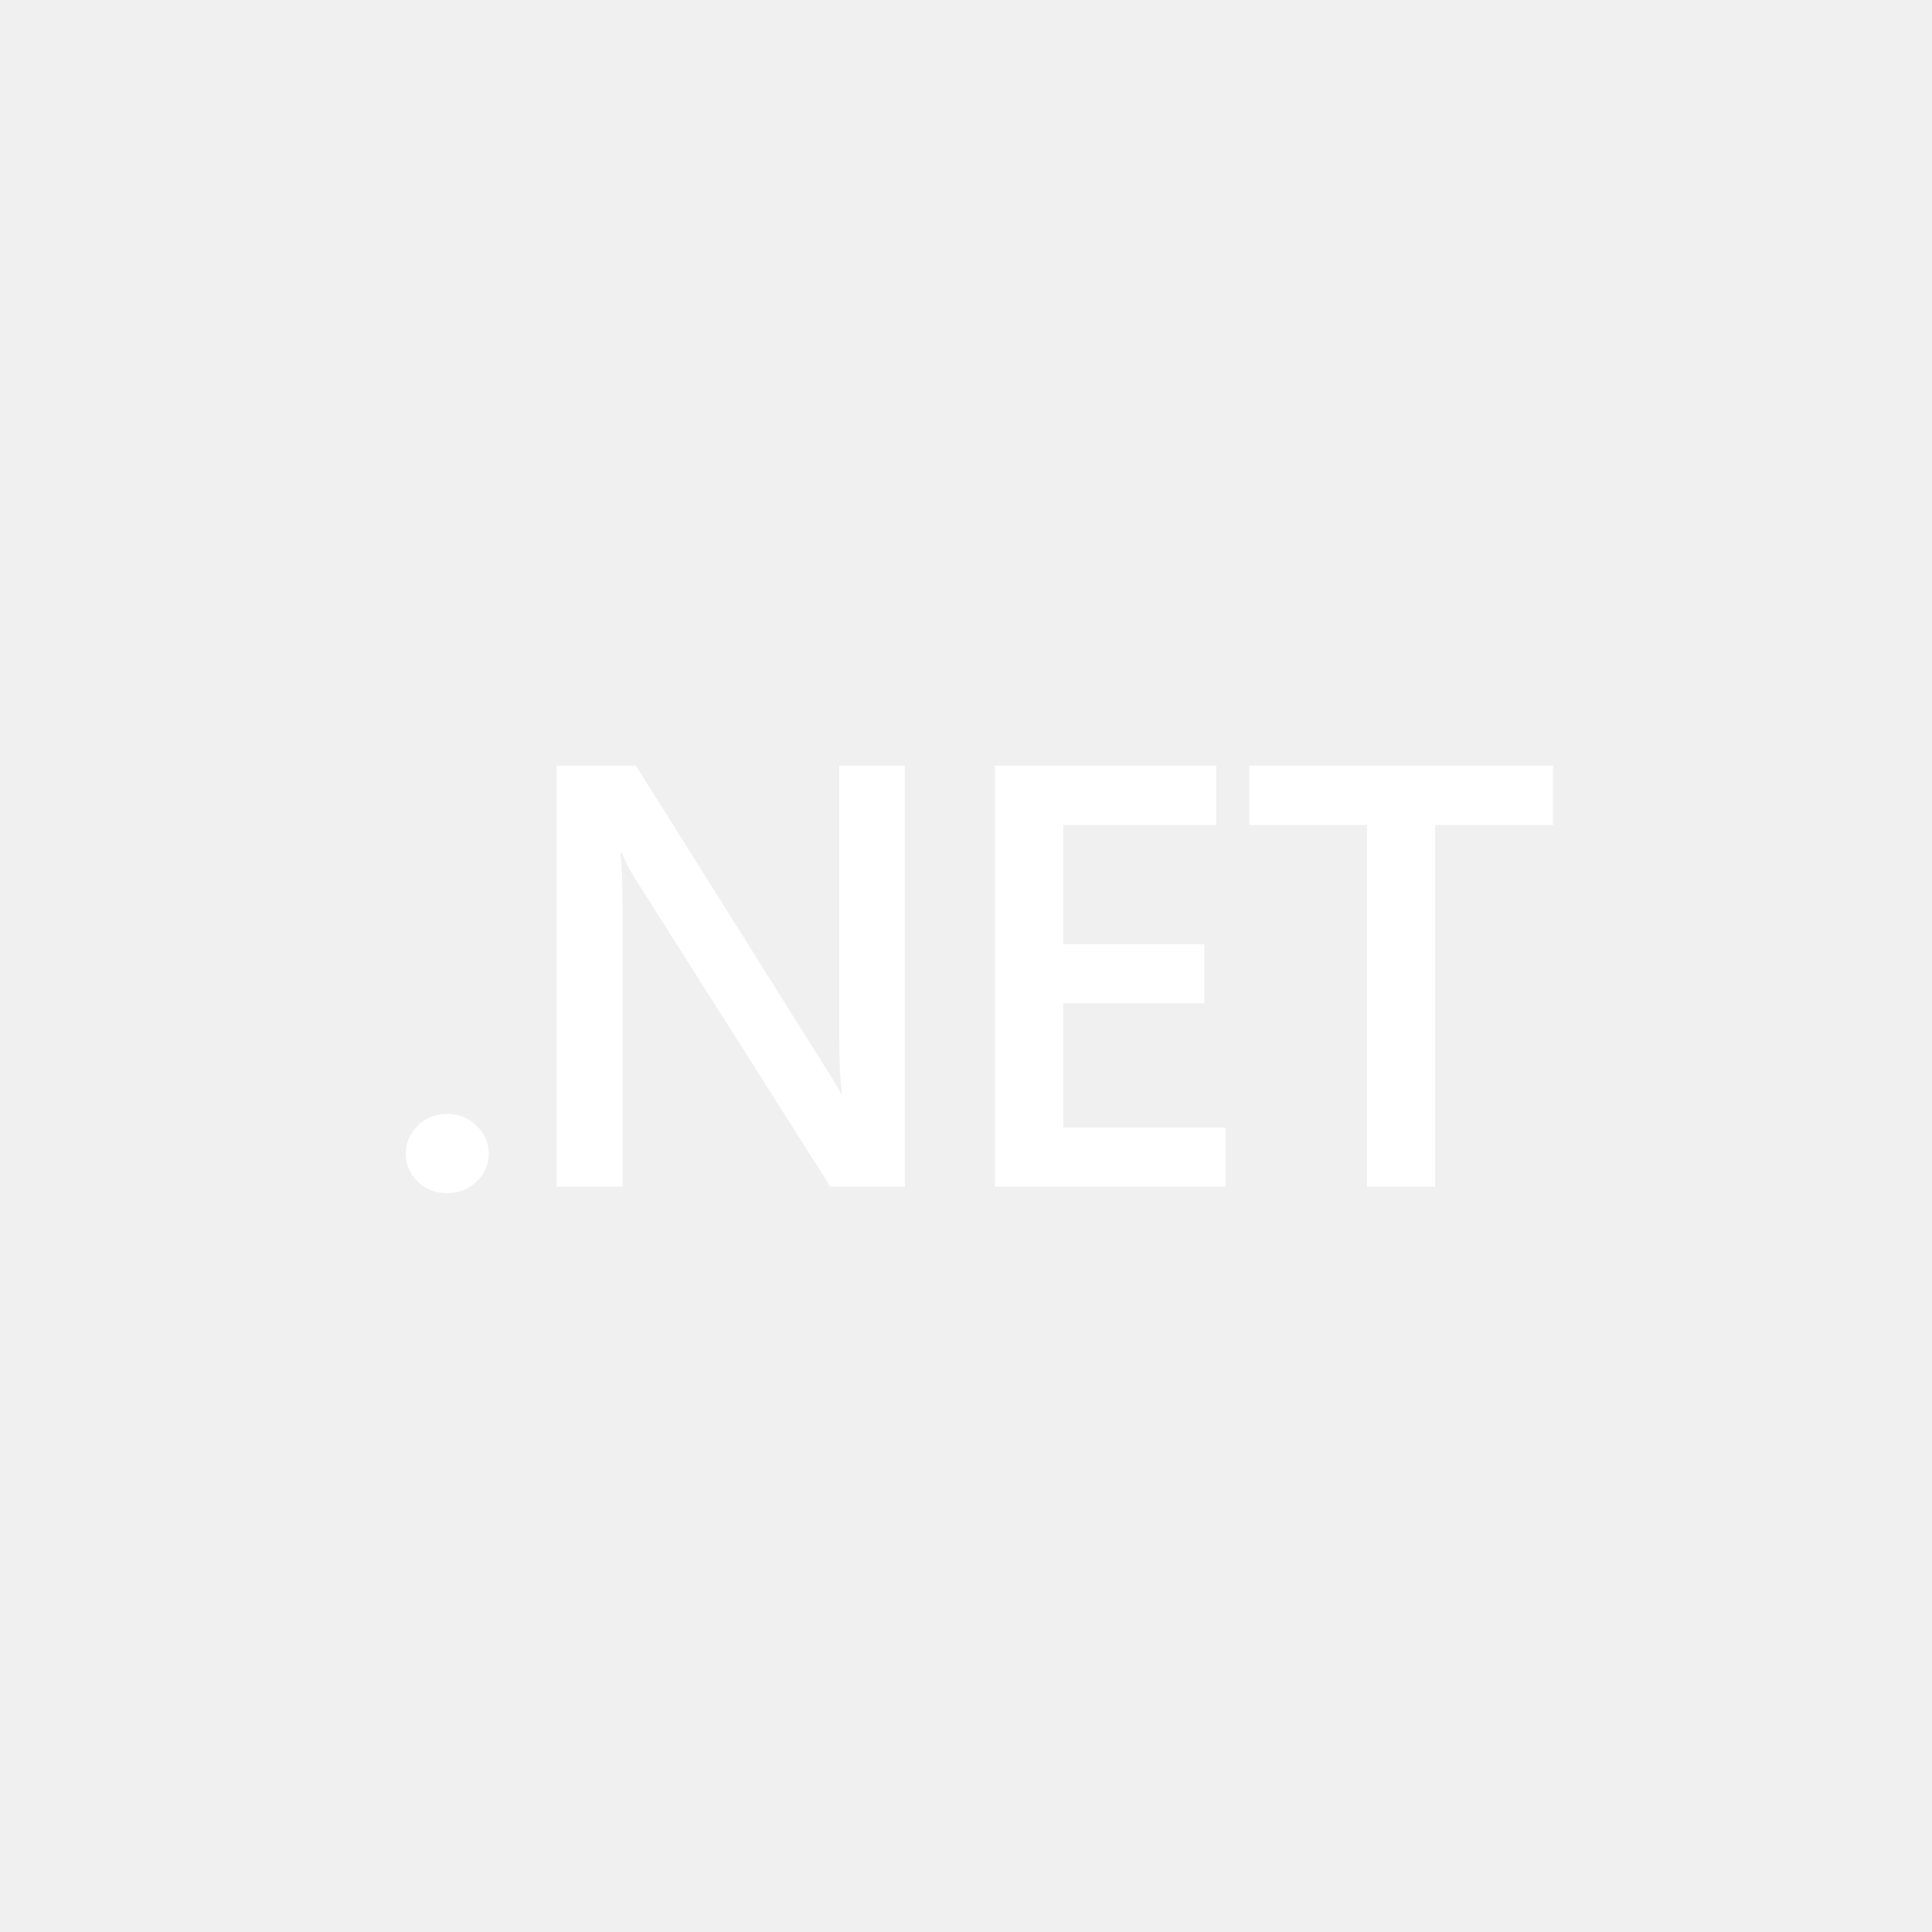
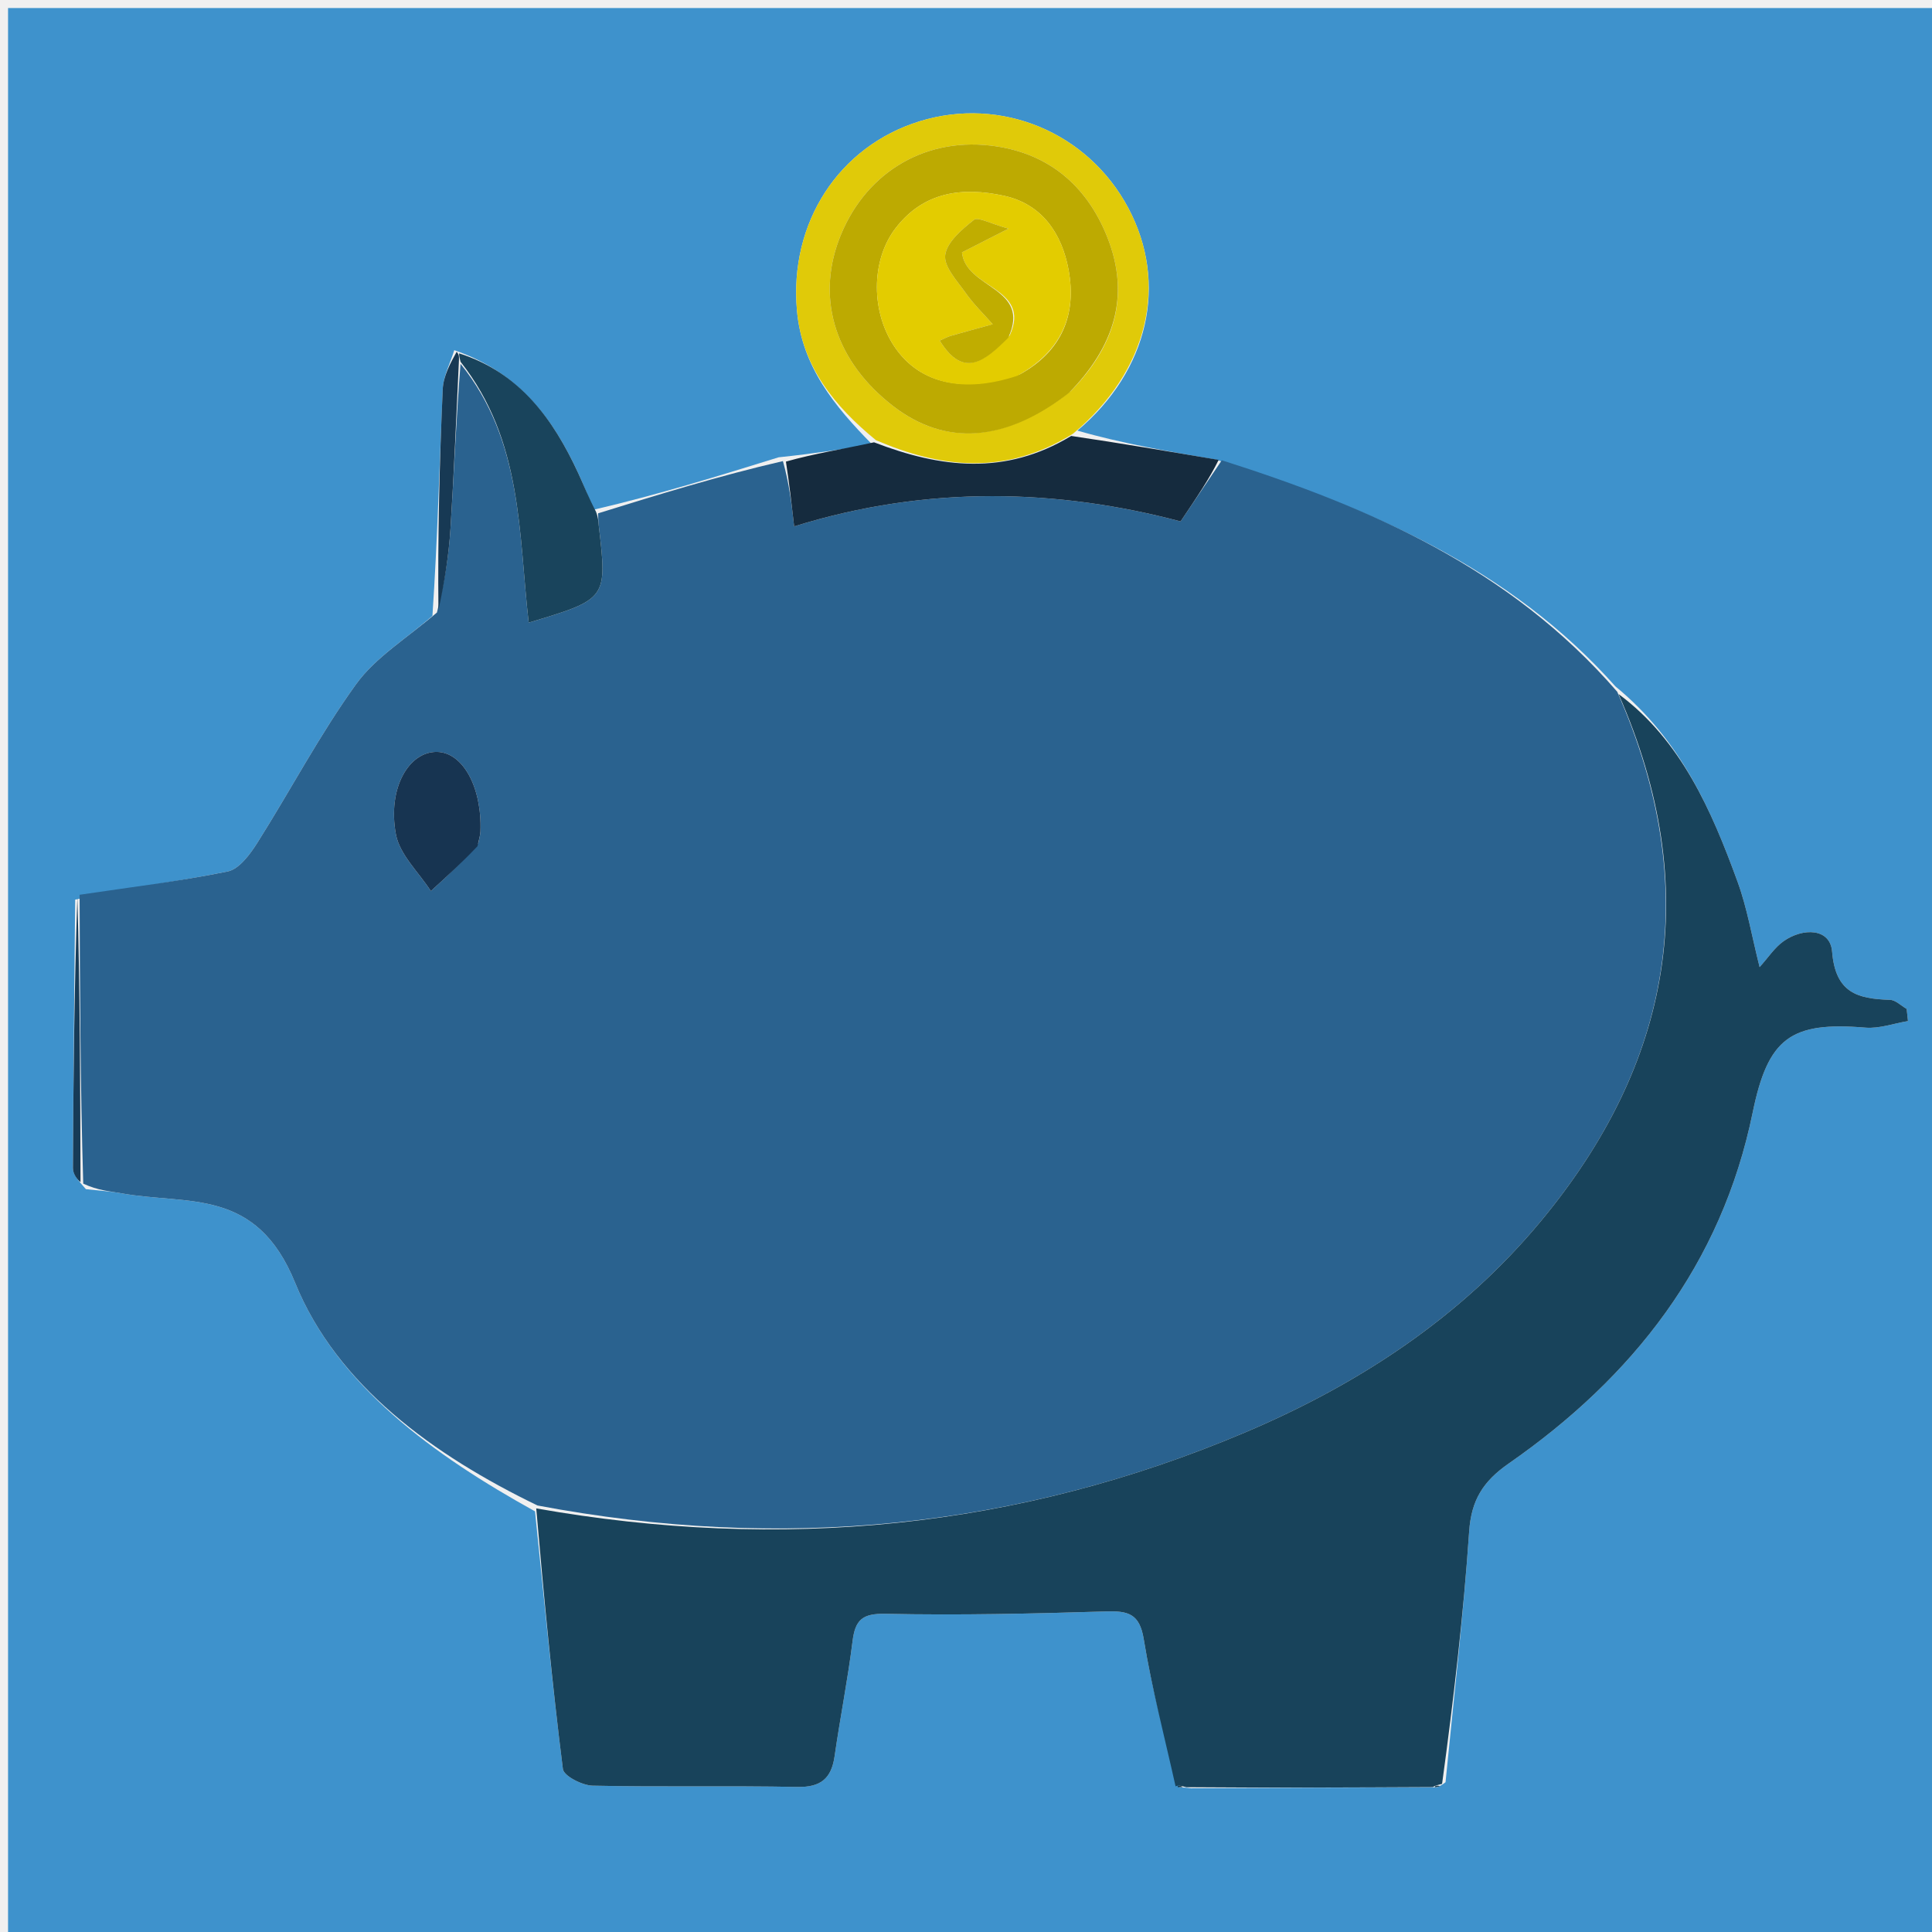
- <svg xmlns="http://www.w3.org/2000/svg" width="456" height="456" viewBox="0 0 456 456" version="1.1" xml:space="preserve" style="fill-rule:evenodd;clip-rule:evenodd;stroke-linejoin:round;stroke-miterlimit:2;">
-   <path d="m 105.5,281.609 c -2.703,0 -5.001,-0.9 -6.893,-2.702 -1.892,-1.848 -2.838,-4.042 -2.838,-6.582 0,-2.587 0.946,-4.804 2.838,-6.652 1.892,-1.848 4.19,-2.772 6.893,-2.772 2.748,0 5.068,0.924 6.96,2.772 1.937,1.848 2.906,4.064 2.906,6.652 0,2.54 -0.968,4.734 -2.906,6.582 -1.892,1.802 -4.212,2.702 -6.96,2.702 z" style="fill:#ffffff;fill-rule:nonzero;stroke-width:0.838" />
-   <path d="M 213.561,280.084 H 195.99 L 149.7,207.054 c -1.171,-1.848 -2.14,-3.765 -2.906,-5.751 h -0.406 c 0.361,2.125 0.541,6.675 0.541,13.65 v 65.132 h -15.543 v -99.36 h 18.719 l 44.737,71.298 c 1.892,2.957 3.109,4.989 3.649,6.098 h 0.27 c -0.45,-2.632 -0.676,-7.09 -0.676,-13.373 v -64.023 h 15.476 z" style="fill:#ffffff;fill-rule:nonzero;stroke-width:0.838" />
-   <path d="m 289.251,280.084 h -54.401 v -99.36 h 52.238 v 13.997 h -36.154 v 28.131 h 33.316 v 13.927 h -33.316 v 29.378 h 38.316 z" style="fill:#ffffff;fill-rule:nonzero;stroke-width:0.838" />
-   <path d="M 366.565,194.721 H 338.722 v 85.363 h -16.084 v -85.363 h -27.775 v -13.997 h 71.701 z" style="fill:#ffffff;fill-rule:nonzero;stroke-width:0.838" />
+ <svg xmlns="http://www.w3.org/2000/svg" version="1.1" id="Layer_1" x="0px" y="0px" width="100%" viewBox="0 0 240 240" enable-background="new 0 0 240 240" xml:space="preserve">
+   <path fill="#3E92CC" opacity="1" stroke="none" d=" M241,92   C241,142 241,191.5 241,241   C161,241 81,241 1,241   C1,161 1,81 1,1   C81,1 161,1 241,1   C241,31.167 241,61.333 241,92  M56.43,43.501   C55.932,45.123 55.07,46.728 54.997,48.369   C54.589,57.55 54.371,66.739 53.718,76.505   C50.503,79.31 46.644,81.65 44.214,85.021   C39.706,91.273 36.094,98.167 31.963,104.702   C31.059,106.131 29.705,107.967 28.281,108.258   C22.207,109.5 16.028,110.233 9.338,111.756   C9.231,122.88 9.105,134.004 9.06,145.128   C9.057,145.863 9.663,146.601 10.67,147.722   C12.155,147.891 13.654,147.978 15.121,148.243   C23.34,149.723 31.818,147.444 36.662,159.354   C41.868,172.151 53.918,180.8 66.461,187.744   C67.564,198.421 68.585,209.108 69.926,219.755   C70.034,220.617 72.321,221.792 73.617,221.821   C82.09,222.008 90.57,221.812 99.044,221.98   C101.971,222.038 103.281,220.929 103.68,218.145   C104.364,213.379 105.313,208.649 105.908,203.873   C106.24,201.207 107.135,200.413 110.031,200.474   C119.144,200.667 128.27,200.458 137.384,200.18   C140.115,200.097 141.559,200.427 142.079,203.612   C143.085,209.763 144.683,215.817 146.512,222.053   C146.512,222.053 147.006,222.013 147.935,222.148   C157.957,222.098 167.979,222.049 178.485,222.031   C178.485,222.031 178.951,221.893 179.569,221.392   C180.582,211.011 181.796,200.644 182.504,190.242   C182.77,186.342 184.239,184.014 187.408,181.81   C202.861,171.063 213.848,157.073 217.719,138.224   C219.623,128.953 222.417,126.879 231.727,127.656   C233.456,127.801 235.252,127.134 237.016,126.841   C236.962,126.338 236.907,125.835 236.852,125.332   C236.162,124.939 235.482,124.227 234.779,124.204   C230.779,124.075 228.006,123.367 227.59,118.209   C227.355,115.291 223.982,115.219 221.561,116.922   C220.453,117.702 219.667,118.939 218.584,120.135   C217.617,116.305 217.043,112.82 215.854,109.559   C212.597,100.624 208.816,91.952 200.68,85.274   C187.5,70.476 170.106,63.01 150.997,57.083   C145.124,56.072 139.25,55.062 133.84,53.49   C142.688,46.059 145.161,35.201 140.145,25.811   C135.123,16.413 124.362,11.944 114.256,15.062   C104.203,18.163 98.03,27.663 99,38.567   C99.62,45.545 103.659,50.453 108.344,55.212   C104.722,55.784 101.099,56.356 96.727,56.808   C89.249,59.129 81.771,61.449 73.752,63.316   C73.116,61.807 72.523,60.278 71.836,58.793   C68.711,52.035 64.55,46.294 56.43,43.501  z" />
+   <path fill="#2A628F" opacity="1" stroke="none" d=" M9.888,111.152   C16.028,110.233 22.207,109.5 28.281,108.258   C29.705,107.967 31.059,106.131 31.963,104.702   C36.094,98.167 39.706,91.273 44.214,85.021   C46.644,81.65 50.503,79.31 54.277,76.092   C55.223,72.334 55.75,68.998 55.963,65.642   C56.402,58.738 56.673,51.824 57.21,45.196   C64.938,54.741 64.413,66.293 65.675,77.349   C75.448,74.412 75.447,74.412 74.377,65.258   C74.32,64.766 74.32,64.266 74.293,63.77   C81.771,61.449 89.249,59.129 97.257,57.28   C98.058,60.148 98.329,62.544 98.652,65.389   C115.302,60.2 131.542,60.769 146.657,64.771   C148.7,61.739 150.238,59.457 151.776,57.175   C170.106,63.01 187.5,70.476 200.898,85.932   C211.694,110.383 207.688,132.108 191.359,151.758   C181.501,163.622 168.845,171.925 154.723,177.918   C126.358,189.957 96.989,192.734 66.765,187.016   C53.918,180.8 41.868,172.151 36.662,159.354   C31.818,147.444 23.34,149.723 15.121,148.243   C13.654,147.978 12.155,147.891 10.341,147.035   C9.971,134.616 9.929,122.884 9.888,111.152  M59.417,104.74   C59.509,104.254 59.664,103.77 59.683,103.28   C59.886,97.803 57.5,93.456 54.284,93.405   C50.788,93.35 48.107,97.911 49.183,103.653   C49.657,106.181 52.017,108.356 53.521,110.691   C55.416,108.961 57.312,107.231 59.417,104.74  z" />
+   <path fill="#18435B" opacity="1" stroke="none" d=" M66.613,187.38   C96.989,192.734 126.358,189.957 154.723,177.918   C168.845,171.925 181.501,163.622 191.359,151.758   C207.688,132.108 211.694,110.383 201.062,86.214   C208.816,91.952 212.597,100.624 215.854,109.559   C217.043,112.82 217.617,116.305 218.584,120.135   C219.667,118.939 220.453,117.702 221.561,116.922   C223.982,115.219 227.355,115.291 227.59,118.209   C228.006,123.367 230.779,124.075 234.779,124.204   C235.482,124.227 236.162,124.939 236.852,125.332   C236.907,125.835 236.962,126.338 237.016,126.841   C235.252,127.134 233.456,127.801 231.727,127.656   C222.417,126.879 219.623,128.953 217.719,138.224   C213.848,157.073 202.861,171.063 187.408,181.81   C184.239,184.014 182.77,186.342 182.504,190.242   C181.796,200.644 180.582,211.011 179.14,221.603   C178.451,221.775 178.215,221.836 178,221.999   C167.979,222.049 157.957,222.098 147.359,222.013   C146.533,221.773 146.284,221.784 146.036,221.911   C144.683,215.817 143.085,209.763 142.079,203.612   C141.559,200.427 140.115,200.097 137.384,200.18   C128.27,200.458 119.144,200.667 110.031,200.474   C107.135,200.413 106.24,201.207 105.908,203.873   C105.313,208.649 104.364,213.379 103.68,218.145   C103.281,220.929 101.971,222.038 99.044,221.98   C90.57,221.812 82.09,222.008 73.617,221.821   C72.321,221.792 70.034,220.617 69.926,219.755   C68.585,209.108 67.564,198.421 66.613,187.38  z" />
+   <path fill="#E0CA09" opacity="1" stroke="none" d=" M108.809,54.679   C103.659,50.453 99.62,45.545 99,38.567   C98.03,27.663 104.203,18.163 114.256,15.062   C124.362,11.944 135.123,16.413 140.145,25.811   C145.161,35.201 142.688,46.059 133.299,53.874   C124.858,59.121 116.855,58.131 108.809,54.679  M133.042,48.561   C138.391,43.09 140.469,36.771 137.542,29.434   C134.934,22.894 130.029,18.876 122.985,18.078   C114.44,17.111 107.2,21.799 104.205,29.816   C101.383,37.37 103.897,45.024 110.993,50.476   C117.45,55.436 124.862,54.952 133.042,48.561  z" />
+   <path fill="#152B3E" opacity="1" stroke="none" d=" M108.577,54.946   C116.855,58.131 124.858,59.121 133.068,54.155   C139.25,55.062 145.124,56.072 151.386,57.129   C150.238,59.457 148.7,61.739 146.657,64.771   C131.542,60.769 115.302,60.2 98.652,65.389   C98.329,62.544 98.058,60.148 97.631,57.34   C101.099,56.356 104.722,55.784 108.577,54.946  z" />
+   <path fill="#19445C" opacity="1" stroke="none" d=" M74.023,63.543   C74.32,64.266 74.32,64.766 74.377,65.258   C75.447,74.412 75.448,74.412 65.675,77.349   C64.413,66.293 64.938,54.741 57.213,44.941   C57.024,44.234 57.029,44.064 57.033,43.894   C64.55,46.294 68.711,52.035 71.836,58.793   C72.523,60.278 73.116,61.807 74.023,63.543  z" />
+   <path fill="#173954" opacity="1" stroke="none" d=" M56.732,43.697   C57.029,44.064 57.024,44.234 57.016,44.66   C56.673,51.824 56.402,58.738 55.963,65.642   C55.75,68.998 55.223,72.334 54.463,75.802   C54.371,66.739 54.589,57.55 54.997,48.369   C55.07,46.728 55.932,45.123 56.732,43.697  z" />
+   <path fill="#173B57" opacity="1" stroke="none" d=" M9.613,111.454   C9.929,122.884 9.971,134.616 9.999,146.843   C9.663,146.601 9.057,145.863 9.06,145.128   C9.105,134.004 9.231,122.88 9.613,111.454  z" />
+   <path fill="#143A4C" opacity="1" stroke="none" d=" M146.274,221.982   C146.284,221.784 146.533,221.773 146.894,221.946   C147.006,222.013 146.512,222.053 146.274,221.982  z" />
+   <path fill="#143A4C" opacity="1" stroke="none" d=" M178.243,222.015   C178.215,221.836 178.451,221.775 178.831,221.853   C178.951,221.893 178.485,222.031 178.243,222.015  z" />
+   <path fill="#173451" opacity="1" stroke="none" d=" M59.313,105.12   C57.312,107.231 55.416,108.961 53.521,110.691   C52.017,108.356 49.657,106.181 49.183,103.653   C48.107,97.911 50.788,93.35 54.284,93.405   C57.5,93.456 59.886,97.803 59.683,103.28   C59.664,103.77 59.509,104.254 59.313,105.12  z" />
+   <path fill="#BDAA01" opacity="1" stroke="none" d=" M132.78,48.815   C124.862,54.952 117.45,55.436 110.993,50.476   C103.897,45.024 101.383,37.37 104.205,29.816   C107.2,21.799 114.44,17.111 122.985,18.078   C130.029,18.876 134.934,22.894 137.542,29.434   C140.469,36.771 138.391,43.09 132.78,48.815  M126.715,46.492   C131.893,43.635 133.779,39.104 132.741,33.508   C131.908,29.015 129.45,25.346 124.708,24.317   C119.621,23.214 114.771,23.758 111.242,28.361   C108.17,32.368 108.148,38.878 111.267,43.284   C114.342,47.628 119.639,48.916 126.715,46.492  z" />
+   <path fill="#E3CC00" opacity="1" stroke="none" d=" M126.371,46.682   C119.639,48.916 114.342,47.628 111.267,43.284   C108.148,38.878 108.17,32.368 111.242,28.361   C114.771,23.758 119.621,23.214 124.708,24.317   C129.45,25.346 131.908,29.015 132.741,33.508   C133.779,39.104 131.893,43.635 126.371,46.682  M125.441,41.656   C128.166,35.65 119.954,35.909 119.501,31.348   C121.025,30.571 122.503,29.818 125.282,28.403   C122.987,27.771 121.485,26.909 120.987,27.306   C119.507,28.486 117.634,30.056 117.417,31.675   C117.222,33.123 118.917,34.915 119.976,36.415   C120.953,37.799 122.193,38.997 123.317,40.278   C121.572,40.759 119.823,41.228 118.084,41.729   C117.668,41.849 117.281,42.072 116.735,42.312   C119.739,47.154 122.396,44.789 125.441,41.656  z" />
+   <path fill="#C0AD00" opacity="1" stroke="none" d=" M125.245,41.964   C122.396,44.789 119.739,47.154 116.735,42.312   C117.281,42.072 117.668,41.849 118.084,41.729   C119.823,41.228 121.572,40.759 123.317,40.278   C122.193,38.997 120.953,37.799 119.976,36.415   C118.917,34.915 117.222,33.123 117.417,31.675   C117.634,30.056 119.507,28.486 120.987,27.306   C121.485,26.909 122.987,27.771 125.282,28.403   C122.503,29.818 121.025,30.571 119.501,31.348   C119.954,35.909 128.166,35.65 125.245,41.964  z" />
</svg>
